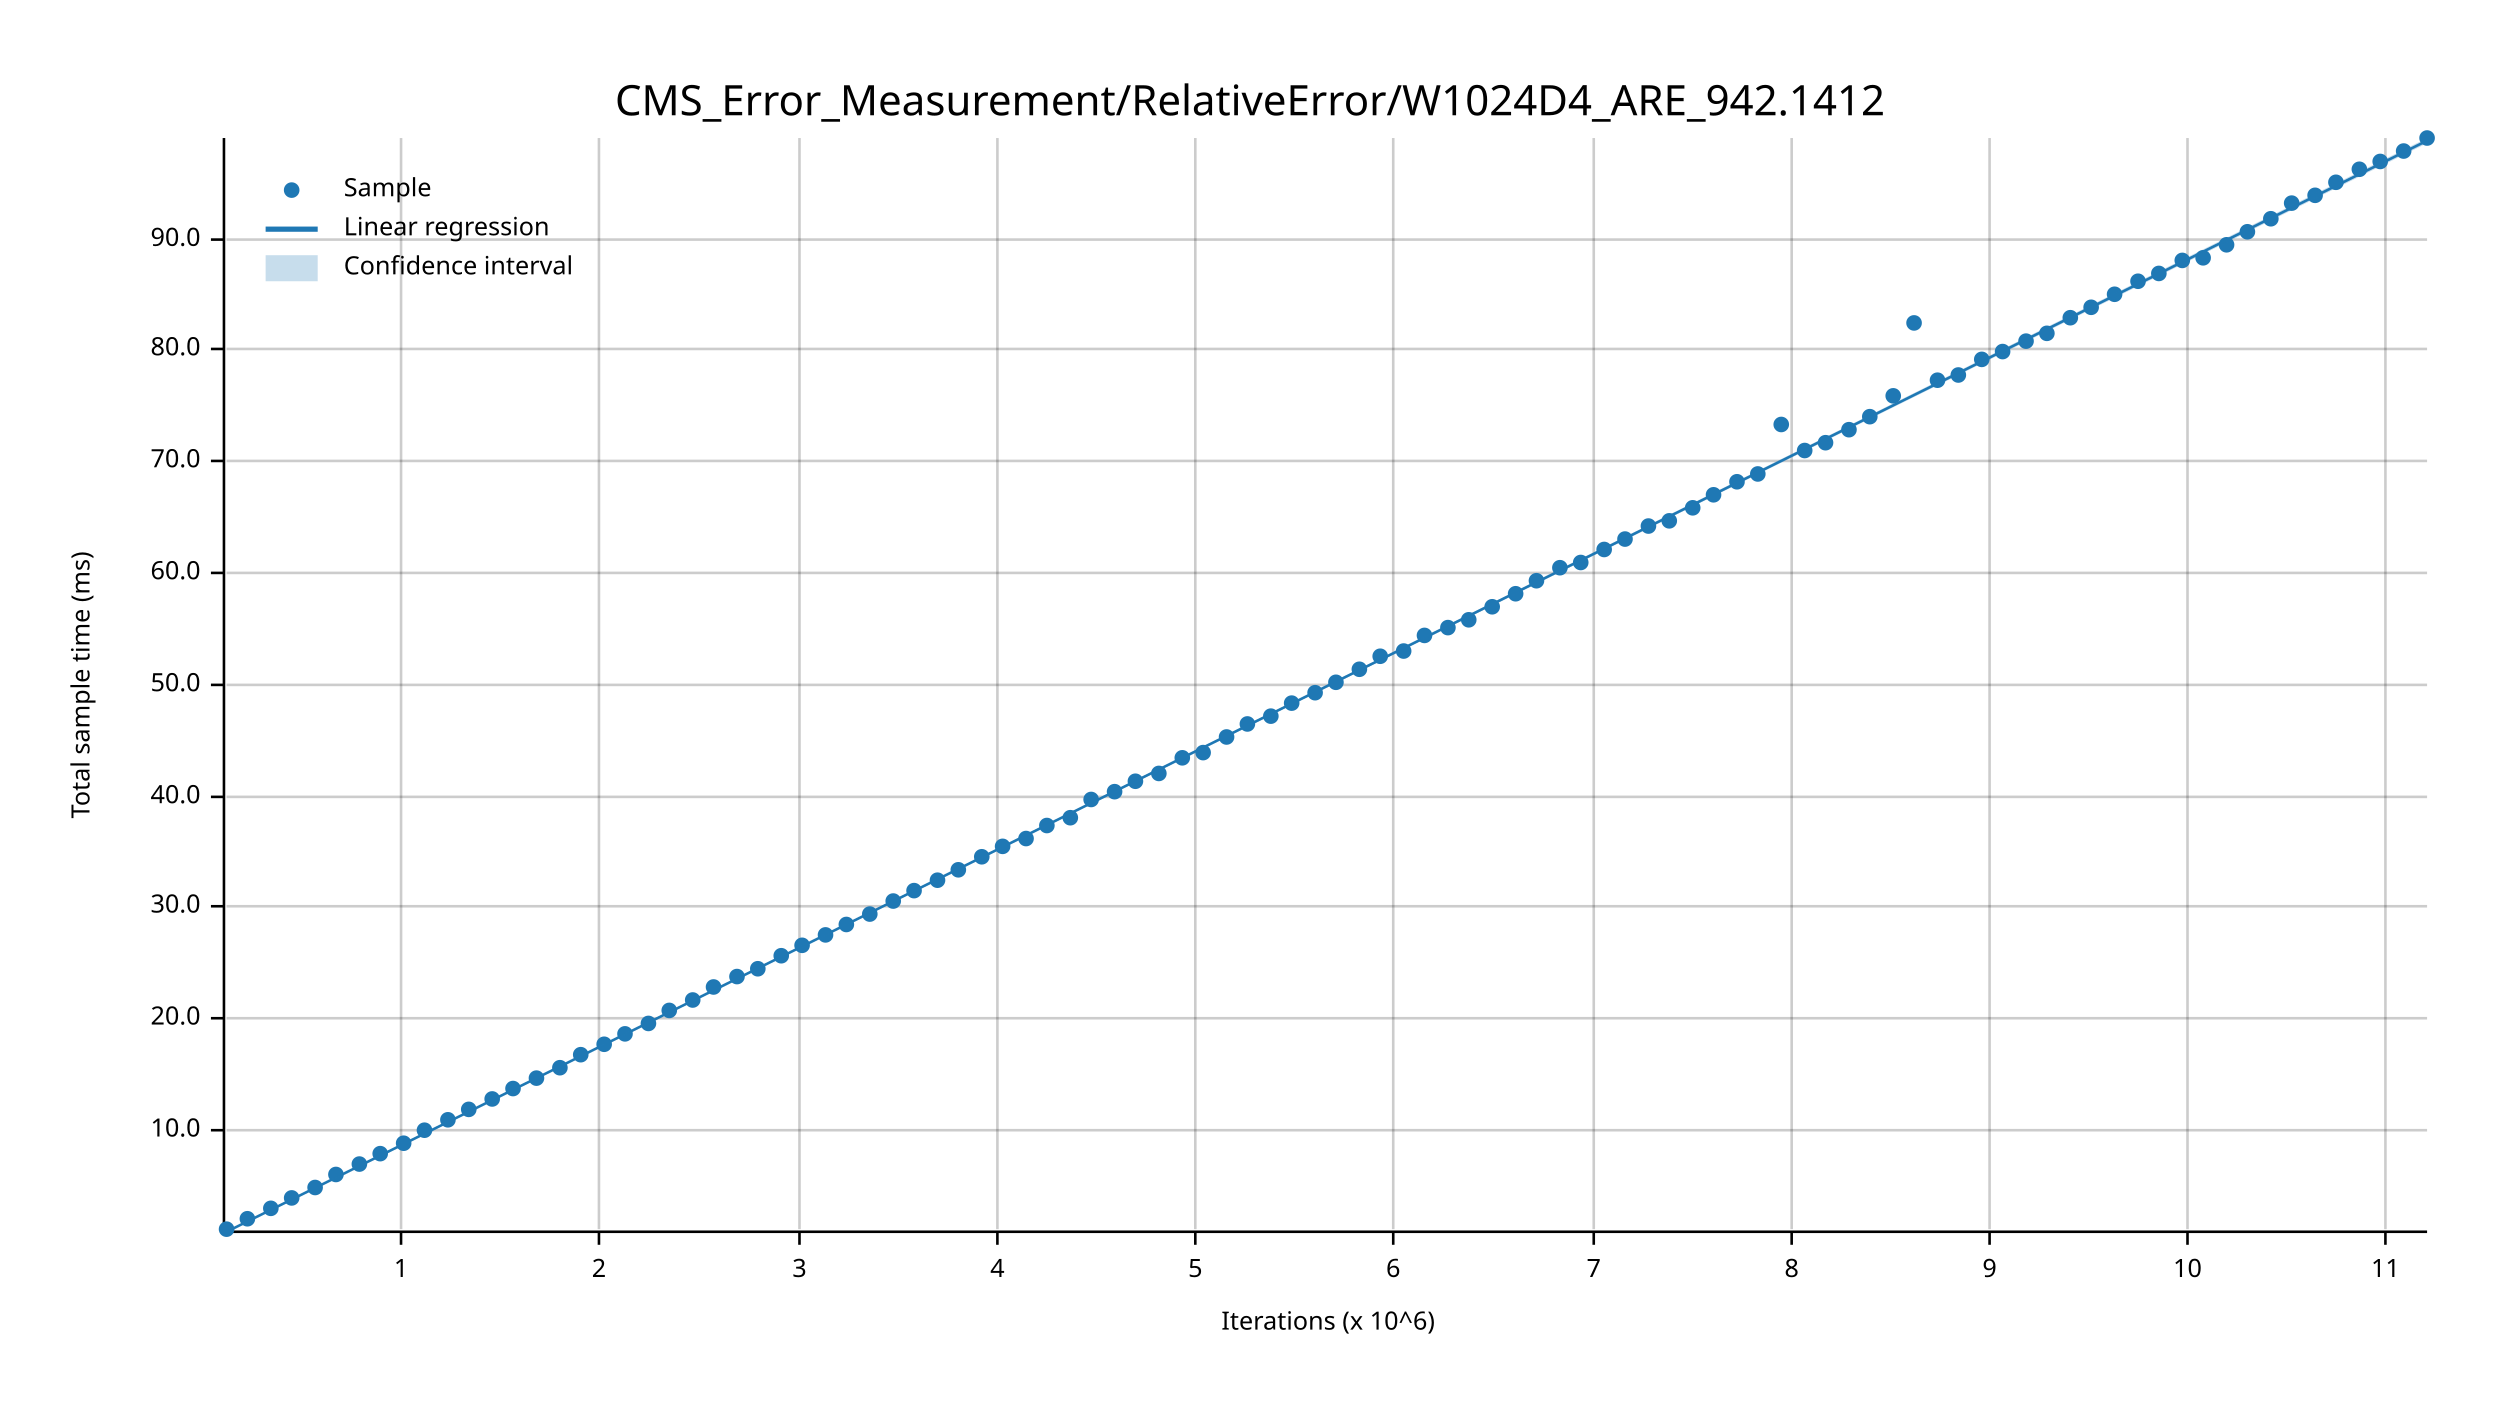
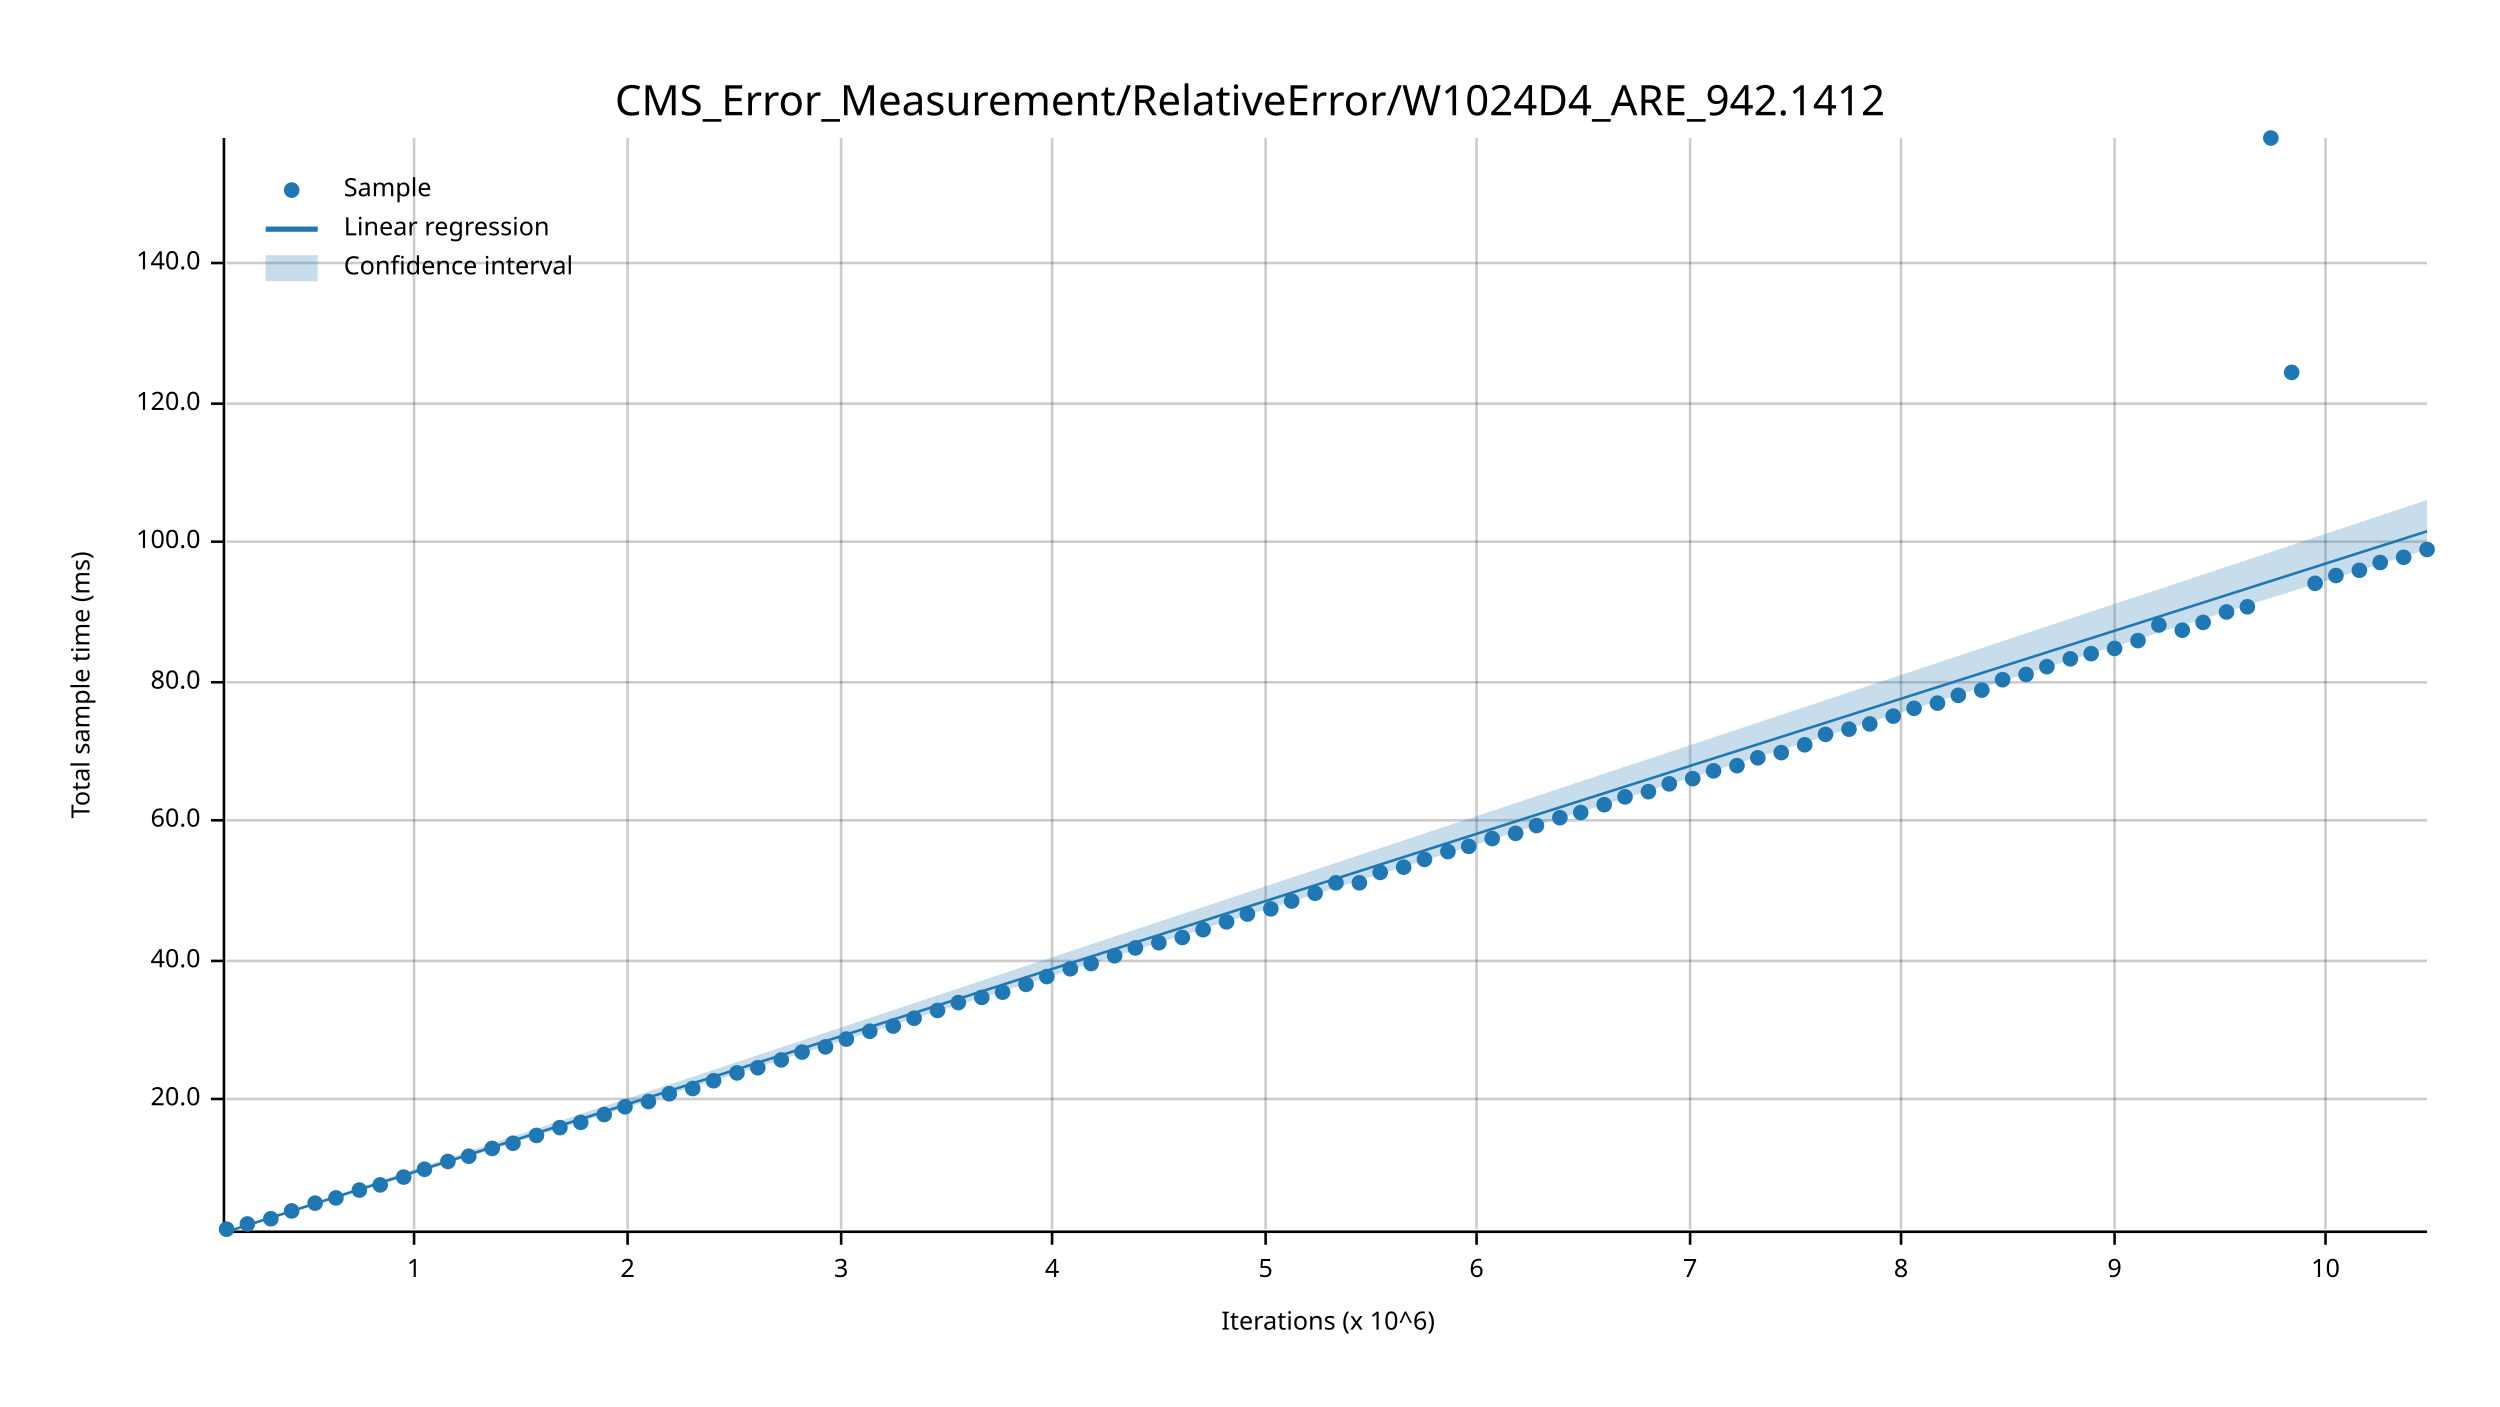
<svg xmlns="http://www.w3.org/2000/svg" width="960" height="540" viewBox="0 0 960 540">
  <text x="480" y="32" dy="0.76em" text-anchor="middle" font-family="sans-serif" font-size="16.129" opacity="1" fill="#000000">
CMS_Error_Measurement/RelativeError/W1024D4_ARE_942.1412
</text>
  <text x="27" y="263" dy="0.76em" text-anchor="middle" font-family="sans-serif" font-size="9.677" opacity="1" fill="#000000" transform="rotate(270, 27, 263)">
Total sample time (ms)
</text>
  <text x="510" y="513" dy="-0.5ex" text-anchor="middle" font-family="sans-serif" font-size="9.677" opacity="1" fill="#000000">
Iterations (x 10^6)
</text>
-   <line opacity="0.2" stroke="#000000" stroke-width="1" x1="154" y1="472" x2="154" y2="53" />
-   <line opacity="0.2" stroke="#000000" stroke-width="1" x1="230" y1="472" x2="230" y2="53" />
-   <line opacity="0.2" stroke="#000000" stroke-width="1" x1="307" y1="472" x2="307" y2="53" />
-   <line opacity="0.2" stroke="#000000" stroke-width="1" x1="383" y1="472" x2="383" y2="53" />
-   <line opacity="0.2" stroke="#000000" stroke-width="1" x1="459" y1="472" x2="459" y2="53" />
-   <line opacity="0.2" stroke="#000000" stroke-width="1" x1="535" y1="472" x2="535" y2="53" />
-   <line opacity="0.2" stroke="#000000" stroke-width="1" x1="612" y1="472" x2="612" y2="53" />
-   <line opacity="0.2" stroke="#000000" stroke-width="1" x1="688" y1="472" x2="688" y2="53" />
-   <line opacity="0.2" stroke="#000000" stroke-width="1" x1="764" y1="472" x2="764" y2="53" />
-   <line opacity="0.2" stroke="#000000" stroke-width="1" x1="840" y1="472" x2="840" y2="53" />
-   <line opacity="0.2" stroke="#000000" stroke-width="1" x1="916" y1="472" x2="916" y2="53" />
-   <line opacity="0.2" stroke="#000000" stroke-width="1" x1="87" y1="434" x2="932" y2="434" />
-   <line opacity="0.2" stroke="#000000" stroke-width="1" x1="87" y1="391" x2="932" y2="391" />
-   <line opacity="0.2" stroke="#000000" stroke-width="1" x1="87" y1="348" x2="932" y2="348" />
-   <line opacity="0.2" stroke="#000000" stroke-width="1" x1="87" y1="306" x2="932" y2="306" />
-   <line opacity="0.2" stroke="#000000" stroke-width="1" x1="87" y1="263" x2="932" y2="263" />
-   <line opacity="0.2" stroke="#000000" stroke-width="1" x1="87" y1="220" x2="932" y2="220" />
-   <line opacity="0.2" stroke="#000000" stroke-width="1" x1="87" y1="177" x2="932" y2="177" />
-   <line opacity="0.2" stroke="#000000" stroke-width="1" x1="87" y1="134" x2="932" y2="134" />
-   <line opacity="0.2" stroke="#000000" stroke-width="1" x1="87" y1="92" x2="932" y2="92" />
+   <line opacity="0.2" stroke="#000000" stroke-width="1" x1="159" y1="472" x2="159" y2="53" />
+   <line opacity="0.2" stroke="#000000" stroke-width="1" x1="241" y1="472" x2="241" y2="53" />
+   <line opacity="0.2" stroke="#000000" stroke-width="1" x1="323" y1="472" x2="323" y2="53" />
+   <line opacity="0.2" stroke="#000000" stroke-width="1" x1="404" y1="472" x2="404" y2="53" />
+   <line opacity="0.2" stroke="#000000" stroke-width="1" x1="486" y1="472" x2="486" y2="53" />
+   <line opacity="0.2" stroke="#000000" stroke-width="1" x1="567" y1="472" x2="567" y2="53" />
+   <line opacity="0.2" stroke="#000000" stroke-width="1" x1="649" y1="472" x2="649" y2="53" />
+   <line opacity="0.2" stroke="#000000" stroke-width="1" x1="730" y1="472" x2="730" y2="53" />
+   <line opacity="0.2" stroke="#000000" stroke-width="1" x1="812" y1="472" x2="812" y2="53" />
+   <line opacity="0.2" stroke="#000000" stroke-width="1" x1="893" y1="472" x2="893" y2="53" />
+   <line opacity="0.2" stroke="#000000" stroke-width="1" x1="87" y1="422" x2="932" y2="422" />
+   <line opacity="0.2" stroke="#000000" stroke-width="1" x1="87" y1="369" x2="932" y2="369" />
+   <line opacity="0.2" stroke="#000000" stroke-width="1" x1="87" y1="315" x2="932" y2="315" />
+   <line opacity="0.2" stroke="#000000" stroke-width="1" x1="87" y1="262" x2="932" y2="262" />
+   <line opacity="0.2" stroke="#000000" stroke-width="1" x1="87" y1="208" x2="932" y2="208" />
+   <line opacity="0.2" stroke="#000000" stroke-width="1" x1="87" y1="155" x2="932" y2="155" />
+   <line opacity="0.2" stroke="#000000" stroke-width="1" x1="87" y1="101" x2="932" y2="101" />
  <polyline fill="none" opacity="1" stroke="#000000" stroke-width="1" points="86,53 86,472 " />
-   <text x="77" y="434" dy="0.5ex" text-anchor="end" font-family="sans-serif" font-size="9.677" opacity="1" fill="#000000">
- 10.0
- </text>
-   <polyline fill="none" opacity="1" stroke="#000000" stroke-width="1" points="81,434 86,434 " />
-   <text x="77" y="391" dy="0.5ex" text-anchor="end" font-family="sans-serif" font-size="9.677" opacity="1" fill="#000000">
+   <text x="77" y="422" dy="0.5ex" text-anchor="end" font-family="sans-serif" font-size="9.677" opacity="1" fill="#000000">
20.0
</text>
-   <polyline fill="none" opacity="1" stroke="#000000" stroke-width="1" points="81,391 86,391 " />
-   <text x="77" y="348" dy="0.5ex" text-anchor="end" font-family="sans-serif" font-size="9.677" opacity="1" fill="#000000">
- 30.0
- </text>
-   <polyline fill="none" opacity="1" stroke="#000000" stroke-width="1" points="81,348 86,348 " />
-   <text x="77" y="306" dy="0.5ex" text-anchor="end" font-family="sans-serif" font-size="9.677" opacity="1" fill="#000000">
+   <polyline fill="none" opacity="1" stroke="#000000" stroke-width="1" points="81,422 86,422 " />
+   <text x="77" y="369" dy="0.5ex" text-anchor="end" font-family="sans-serif" font-size="9.677" opacity="1" fill="#000000">
40.0
</text>
-   <polyline fill="none" opacity="1" stroke="#000000" stroke-width="1" points="81,306 86,306 " />
-   <text x="77" y="263" dy="0.5ex" text-anchor="end" font-family="sans-serif" font-size="9.677" opacity="1" fill="#000000">
- 50.0
- </text>
-   <polyline fill="none" opacity="1" stroke="#000000" stroke-width="1" points="81,263 86,263 " />
-   <text x="77" y="220" dy="0.5ex" text-anchor="end" font-family="sans-serif" font-size="9.677" opacity="1" fill="#000000">
+   <polyline fill="none" opacity="1" stroke="#000000" stroke-width="1" points="81,369 86,369 " />
+   <text x="77" y="315" dy="0.5ex" text-anchor="end" font-family="sans-serif" font-size="9.677" opacity="1" fill="#000000">
60.0
</text>
-   <polyline fill="none" opacity="1" stroke="#000000" stroke-width="1" points="81,220 86,220 " />
-   <text x="77" y="177" dy="0.5ex" text-anchor="end" font-family="sans-serif" font-size="9.677" opacity="1" fill="#000000">
- 70.0
- </text>
-   <polyline fill="none" opacity="1" stroke="#000000" stroke-width="1" points="81,177 86,177 " />
-   <text x="77" y="134" dy="0.5ex" text-anchor="end" font-family="sans-serif" font-size="9.677" opacity="1" fill="#000000">
+   <polyline fill="none" opacity="1" stroke="#000000" stroke-width="1" points="81,315 86,315 " />
+   <text x="77" y="262" dy="0.5ex" text-anchor="end" font-family="sans-serif" font-size="9.677" opacity="1" fill="#000000">
80.0
</text>
-   <polyline fill="none" opacity="1" stroke="#000000" stroke-width="1" points="81,134 86,134 " />
-   <text x="77" y="92" dy="0.5ex" text-anchor="end" font-family="sans-serif" font-size="9.677" opacity="1" fill="#000000">
- 90.0
- </text>
-   <polyline fill="none" opacity="1" stroke="#000000" stroke-width="1" points="81,92 86,92 " />
+   <polyline fill="none" opacity="1" stroke="#000000" stroke-width="1" points="81,262 86,262 " />
+   <text x="77" y="208" dy="0.5ex" text-anchor="end" font-family="sans-serif" font-size="9.677" opacity="1" fill="#000000">
+ 100.0
+ </text>
+   <polyline fill="none" opacity="1" stroke="#000000" stroke-width="1" points="81,208 86,208 " />
+   <text x="77" y="155" dy="0.5ex" text-anchor="end" font-family="sans-serif" font-size="9.677" opacity="1" fill="#000000">
+ 120.0
+ </text>
+   <polyline fill="none" opacity="1" stroke="#000000" stroke-width="1" points="81,155 86,155 " />
+   <text x="77" y="101" dy="0.5ex" text-anchor="end" font-family="sans-serif" font-size="9.677" opacity="1" fill="#000000">
+ 140.0
+ </text>
+   <polyline fill="none" opacity="1" stroke="#000000" stroke-width="1" points="81,101 86,101 " />
  <polyline fill="none" opacity="1" stroke="#000000" stroke-width="1" points="87,473 932,473 " />
-   <text x="154" y="483" dy="0.76em" text-anchor="middle" font-family="sans-serif" font-size="9.677" opacity="1" fill="#000000">
+   <text x="159" y="483" dy="0.76em" text-anchor="middle" font-family="sans-serif" font-size="9.677" opacity="1" fill="#000000">
1
</text>
-   <polyline fill="none" opacity="1" stroke="#000000" stroke-width="1" points="154,473 154,478 " />
-   <text x="230" y="483" dy="0.76em" text-anchor="middle" font-family="sans-serif" font-size="9.677" opacity="1" fill="#000000">
+   <polyline fill="none" opacity="1" stroke="#000000" stroke-width="1" points="159,473 159,478 " />
+   <text x="241" y="483" dy="0.76em" text-anchor="middle" font-family="sans-serif" font-size="9.677" opacity="1" fill="#000000">
2
</text>
-   <polyline fill="none" opacity="1" stroke="#000000" stroke-width="1" points="230,473 230,478 " />
-   <text x="307" y="483" dy="0.76em" text-anchor="middle" font-family="sans-serif" font-size="9.677" opacity="1" fill="#000000">
+   <polyline fill="none" opacity="1" stroke="#000000" stroke-width="1" points="241,473 241,478 " />
+   <text x="323" y="483" dy="0.76em" text-anchor="middle" font-family="sans-serif" font-size="9.677" opacity="1" fill="#000000">
3
</text>
-   <polyline fill="none" opacity="1" stroke="#000000" stroke-width="1" points="307,473 307,478 " />
-   <text x="383" y="483" dy="0.76em" text-anchor="middle" font-family="sans-serif" font-size="9.677" opacity="1" fill="#000000">
+   <polyline fill="none" opacity="1" stroke="#000000" stroke-width="1" points="323,473 323,478 " />
+   <text x="404" y="483" dy="0.76em" text-anchor="middle" font-family="sans-serif" font-size="9.677" opacity="1" fill="#000000">
4
</text>
-   <polyline fill="none" opacity="1" stroke="#000000" stroke-width="1" points="383,473 383,478 " />
-   <text x="459" y="483" dy="0.76em" text-anchor="middle" font-family="sans-serif" font-size="9.677" opacity="1" fill="#000000">
+   <polyline fill="none" opacity="1" stroke="#000000" stroke-width="1" points="404,473 404,478 " />
+   <text x="486" y="483" dy="0.76em" text-anchor="middle" font-family="sans-serif" font-size="9.677" opacity="1" fill="#000000">
5
</text>
-   <polyline fill="none" opacity="1" stroke="#000000" stroke-width="1" points="459,473 459,478 " />
-   <text x="535" y="483" dy="0.76em" text-anchor="middle" font-family="sans-serif" font-size="9.677" opacity="1" fill="#000000">
+   <polyline fill="none" opacity="1" stroke="#000000" stroke-width="1" points="486,473 486,478 " />
+   <text x="567" y="483" dy="0.76em" text-anchor="middle" font-family="sans-serif" font-size="9.677" opacity="1" fill="#000000">
6
</text>
-   <polyline fill="none" opacity="1" stroke="#000000" stroke-width="1" points="535,473 535,478 " />
-   <text x="612" y="483" dy="0.76em" text-anchor="middle" font-family="sans-serif" font-size="9.677" opacity="1" fill="#000000">
+   <polyline fill="none" opacity="1" stroke="#000000" stroke-width="1" points="567,473 567,478 " />
+   <text x="649" y="483" dy="0.76em" text-anchor="middle" font-family="sans-serif" font-size="9.677" opacity="1" fill="#000000">
7
</text>
-   <polyline fill="none" opacity="1" stroke="#000000" stroke-width="1" points="612,473 612,478 " />
-   <text x="688" y="483" dy="0.76em" text-anchor="middle" font-family="sans-serif" font-size="9.677" opacity="1" fill="#000000">
+   <polyline fill="none" opacity="1" stroke="#000000" stroke-width="1" points="649,473 649,478 " />
+   <text x="730" y="483" dy="0.76em" text-anchor="middle" font-family="sans-serif" font-size="9.677" opacity="1" fill="#000000">
8
</text>
-   <polyline fill="none" opacity="1" stroke="#000000" stroke-width="1" points="688,473 688,478 " />
-   <text x="764" y="483" dy="0.76em" text-anchor="middle" font-family="sans-serif" font-size="9.677" opacity="1" fill="#000000">
+   <polyline fill="none" opacity="1" stroke="#000000" stroke-width="1" points="730,473 730,478 " />
+   <text x="812" y="483" dy="0.76em" text-anchor="middle" font-family="sans-serif" font-size="9.677" opacity="1" fill="#000000">
9
</text>
-   <polyline fill="none" opacity="1" stroke="#000000" stroke-width="1" points="764,473 764,478 " />
-   <text x="840" y="483" dy="0.76em" text-anchor="middle" font-family="sans-serif" font-size="9.677" opacity="1" fill="#000000">
+   <polyline fill="none" opacity="1" stroke="#000000" stroke-width="1" points="812,473 812,478 " />
+   <text x="893" y="483" dy="0.76em" text-anchor="middle" font-family="sans-serif" font-size="9.677" opacity="1" fill="#000000">
10
</text>
-   <polyline fill="none" opacity="1" stroke="#000000" stroke-width="1" points="840,473 840,478 " />
-   <text x="916" y="483" dy="0.76em" text-anchor="middle" font-family="sans-serif" font-size="9.677" opacity="1" fill="#000000">
- 11
- </text>
-   <polyline fill="none" opacity="1" stroke="#000000" stroke-width="1" points="916,473 916,478 " />
+   <polyline fill="none" opacity="1" stroke="#000000" stroke-width="1" points="893,473 893,478 " />
  <circle cx="87" cy="472" r="3" opacity="1" fill="#1F78B4" stroke="none" stroke-width="1" />
-   <circle cx="95" cy="468" r="3" opacity="1" fill="#1F78B4" stroke="none" stroke-width="1" />
-   <circle cx="104" cy="464" r="3" opacity="1" fill="#1F78B4" stroke="none" stroke-width="1" />
-   <circle cx="112" cy="460" r="3" opacity="1" fill="#1F78B4" stroke="none" stroke-width="1" />
-   <circle cx="121" cy="456" r="3" opacity="1" fill="#1F78B4" stroke="none" stroke-width="1" />
-   <circle cx="129" cy="451" r="3" opacity="1" fill="#1F78B4" stroke="none" stroke-width="1" />
-   <circle cx="138" cy="447" r="3" opacity="1" fill="#1F78B4" stroke="none" stroke-width="1" />
-   <circle cx="146" cy="443" r="3" opacity="1" fill="#1F78B4" stroke="none" stroke-width="1" />
-   <circle cx="155" cy="439" r="3" opacity="1" fill="#1F78B4" stroke="none" stroke-width="1" />
-   <circle cx="163" cy="434" r="3" opacity="1" fill="#1F78B4" stroke="none" stroke-width="1" />
-   <circle cx="172" cy="430" r="3" opacity="1" fill="#1F78B4" stroke="none" stroke-width="1" />
-   <circle cx="180" cy="426" r="3" opacity="1" fill="#1F78B4" stroke="none" stroke-width="1" />
-   <circle cx="189" cy="422" r="3" opacity="1" fill="#1F78B4" stroke="none" stroke-width="1" />
-   <circle cx="197" cy="418" r="3" opacity="1" fill="#1F78B4" stroke="none" stroke-width="1" />
-   <circle cx="206" cy="414" r="3" opacity="1" fill="#1F78B4" stroke="none" stroke-width="1" />
-   <circle cx="215" cy="410" r="3" opacity="1" fill="#1F78B4" stroke="none" stroke-width="1" />
-   <circle cx="223" cy="405" r="3" opacity="1" fill="#1F78B4" stroke="none" stroke-width="1" />
-   <circle cx="232" cy="401" r="3" opacity="1" fill="#1F78B4" stroke="none" stroke-width="1" />
-   <circle cx="240" cy="397" r="3" opacity="1" fill="#1F78B4" stroke="none" stroke-width="1" />
-   <circle cx="249" cy="393" r="3" opacity="1" fill="#1F78B4" stroke="none" stroke-width="1" />
-   <circle cx="257" cy="388" r="3" opacity="1" fill="#1F78B4" stroke="none" stroke-width="1" />
-   <circle cx="266" cy="384" r="3" opacity="1" fill="#1F78B4" stroke="none" stroke-width="1" />
-   <circle cx="274" cy="379" r="3" opacity="1" fill="#1F78B4" stroke="none" stroke-width="1" />
-   <circle cx="283" cy="375" r="3" opacity="1" fill="#1F78B4" stroke="none" stroke-width="1" />
-   <circle cx="291" cy="372" r="3" opacity="1" fill="#1F78B4" stroke="none" stroke-width="1" />
-   <circle cx="300" cy="367" r="3" opacity="1" fill="#1F78B4" stroke="none" stroke-width="1" />
-   <circle cx="308" cy="363" r="3" opacity="1" fill="#1F78B4" stroke="none" stroke-width="1" />
-   <circle cx="317" cy="359" r="3" opacity="1" fill="#1F78B4" stroke="none" stroke-width="1" />
-   <circle cx="325" cy="355" r="3" opacity="1" fill="#1F78B4" stroke="none" stroke-width="1" />
-   <circle cx="334" cy="351" r="3" opacity="1" fill="#1F78B4" stroke="none" stroke-width="1" />
-   <circle cx="343" cy="346" r="3" opacity="1" fill="#1F78B4" stroke="none" stroke-width="1" />
-   <circle cx="351" cy="342" r="3" opacity="1" fill="#1F78B4" stroke="none" stroke-width="1" />
-   <circle cx="360" cy="338" r="3" opacity="1" fill="#1F78B4" stroke="none" stroke-width="1" />
-   <circle cx="368" cy="334" r="3" opacity="1" fill="#1F78B4" stroke="none" stroke-width="1" />
-   <circle cx="377" cy="329" r="3" opacity="1" fill="#1F78B4" stroke="none" stroke-width="1" />
-   <circle cx="385" cy="325" r="3" opacity="1" fill="#1F78B4" stroke="none" stroke-width="1" />
-   <circle cx="394" cy="322" r="3" opacity="1" fill="#1F78B4" stroke="none" stroke-width="1" />
-   <circle cx="402" cy="317" r="3" opacity="1" fill="#1F78B4" stroke="none" stroke-width="1" />
-   <circle cx="411" cy="314" r="3" opacity="1" fill="#1F78B4" stroke="none" stroke-width="1" />
-   <circle cx="419" cy="307" r="3" opacity="1" fill="#1F78B4" stroke="none" stroke-width="1" />
-   <circle cx="428" cy="304" r="3" opacity="1" fill="#1F78B4" stroke="none" stroke-width="1" />
-   <circle cx="436" cy="300" r="3" opacity="1" fill="#1F78B4" stroke="none" stroke-width="1" />
-   <circle cx="445" cy="297" r="3" opacity="1" fill="#1F78B4" stroke="none" stroke-width="1" />
-   <circle cx="454" cy="291" r="3" opacity="1" fill="#1F78B4" stroke="none" stroke-width="1" />
-   <circle cx="462" cy="289" r="3" opacity="1" fill="#1F78B4" stroke="none" stroke-width="1" />
-   <circle cx="471" cy="283" r="3" opacity="1" fill="#1F78B4" stroke="none" stroke-width="1" />
-   <circle cx="479" cy="278" r="3" opacity="1" fill="#1F78B4" stroke="none" stroke-width="1" />
-   <circle cx="488" cy="275" r="3" opacity="1" fill="#1F78B4" stroke="none" stroke-width="1" />
-   <circle cx="496" cy="270" r="3" opacity="1" fill="#1F78B4" stroke="none" stroke-width="1" />
-   <circle cx="505" cy="266" r="3" opacity="1" fill="#1F78B4" stroke="none" stroke-width="1" />
-   <circle cx="513" cy="262" r="3" opacity="1" fill="#1F78B4" stroke="none" stroke-width="1" />
-   <circle cx="522" cy="257" r="3" opacity="1" fill="#1F78B4" stroke="none" stroke-width="1" />
-   <circle cx="530" cy="252" r="3" opacity="1" fill="#1F78B4" stroke="none" stroke-width="1" />
-   <circle cx="539" cy="250" r="3" opacity="1" fill="#1F78B4" stroke="none" stroke-width="1" />
-   <circle cx="547" cy="244" r="3" opacity="1" fill="#1F78B4" stroke="none" stroke-width="1" />
-   <circle cx="556" cy="241" r="3" opacity="1" fill="#1F78B4" stroke="none" stroke-width="1" />
-   <circle cx="564" cy="238" r="3" opacity="1" fill="#1F78B4" stroke="none" stroke-width="1" />
-   <circle cx="573" cy="233" r="3" opacity="1" fill="#1F78B4" stroke="none" stroke-width="1" />
-   <circle cx="582" cy="228" r="3" opacity="1" fill="#1F78B4" stroke="none" stroke-width="1" />
-   <circle cx="590" cy="223" r="3" opacity="1" fill="#1F78B4" stroke="none" stroke-width="1" />
-   <circle cx="599" cy="218" r="3" opacity="1" fill="#1F78B4" stroke="none" stroke-width="1" />
-   <circle cx="607" cy="216" r="3" opacity="1" fill="#1F78B4" stroke="none" stroke-width="1" />
-   <circle cx="616" cy="211" r="3" opacity="1" fill="#1F78B4" stroke="none" stroke-width="1" />
-   <circle cx="624" cy="207" r="3" opacity="1" fill="#1F78B4" stroke="none" stroke-width="1" />
-   <circle cx="633" cy="202" r="3" opacity="1" fill="#1F78B4" stroke="none" stroke-width="1" />
-   <circle cx="641" cy="200" r="3" opacity="1" fill="#1F78B4" stroke="none" stroke-width="1" />
-   <circle cx="650" cy="195" r="3" opacity="1" fill="#1F78B4" stroke="none" stroke-width="1" />
-   <circle cx="658" cy="190" r="3" opacity="1" fill="#1F78B4" stroke="none" stroke-width="1" />
-   <circle cx="667" cy="185" r="3" opacity="1" fill="#1F78B4" stroke="none" stroke-width="1" />
-   <circle cx="675" cy="182" r="3" opacity="1" fill="#1F78B4" stroke="none" stroke-width="1" />
-   <circle cx="684" cy="163" r="3" opacity="1" fill="#1F78B4" stroke="none" stroke-width="1" />
-   <circle cx="693" cy="173" r="3" opacity="1" fill="#1F78B4" stroke="none" stroke-width="1" />
-   <circle cx="701" cy="170" r="3" opacity="1" fill="#1F78B4" stroke="none" stroke-width="1" />
-   <circle cx="710" cy="165" r="3" opacity="1" fill="#1F78B4" stroke="none" stroke-width="1" />
-   <circle cx="718" cy="160" r="3" opacity="1" fill="#1F78B4" stroke="none" stroke-width="1" />
-   <circle cx="727" cy="152" r="3" opacity="1" fill="#1F78B4" stroke="none" stroke-width="1" />
-   <circle cx="735" cy="124" r="3" opacity="1" fill="#1F78B4" stroke="none" stroke-width="1" />
-   <circle cx="744" cy="146" r="3" opacity="1" fill="#1F78B4" stroke="none" stroke-width="1" />
-   <circle cx="752" cy="144" r="3" opacity="1" fill="#1F78B4" stroke="none" stroke-width="1" />
-   <circle cx="761" cy="138" r="3" opacity="1" fill="#1F78B4" stroke="none" stroke-width="1" />
-   <circle cx="769" cy="135" r="3" opacity="1" fill="#1F78B4" stroke="none" stroke-width="1" />
-   <circle cx="778" cy="131" r="3" opacity="1" fill="#1F78B4" stroke="none" stroke-width="1" />
-   <circle cx="786" cy="128" r="3" opacity="1" fill="#1F78B4" stroke="none" stroke-width="1" />
-   <circle cx="795" cy="122" r="3" opacity="1" fill="#1F78B4" stroke="none" stroke-width="1" />
-   <circle cx="803" cy="118" r="3" opacity="1" fill="#1F78B4" stroke="none" stroke-width="1" />
-   <circle cx="812" cy="113" r="3" opacity="1" fill="#1F78B4" stroke="none" stroke-width="1" />
-   <circle cx="821" cy="108" r="3" opacity="1" fill="#1F78B4" stroke="none" stroke-width="1" />
-   <circle cx="829" cy="105" r="3" opacity="1" fill="#1F78B4" stroke="none" stroke-width="1" />
-   <circle cx="838" cy="100" r="3" opacity="1" fill="#1F78B4" stroke="none" stroke-width="1" />
-   <circle cx="846" cy="99" r="3" opacity="1" fill="#1F78B4" stroke="none" stroke-width="1" />
-   <circle cx="855" cy="94" r="3" opacity="1" fill="#1F78B4" stroke="none" stroke-width="1" />
-   <circle cx="863" cy="89" r="3" opacity="1" fill="#1F78B4" stroke="none" stroke-width="1" />
-   <circle cx="872" cy="84" r="3" opacity="1" fill="#1F78B4" stroke="none" stroke-width="1" />
-   <circle cx="880" cy="78" r="3" opacity="1" fill="#1F78B4" stroke="none" stroke-width="1" />
-   <circle cx="889" cy="75" r="3" opacity="1" fill="#1F78B4" stroke="none" stroke-width="1" />
-   <circle cx="897" cy="70" r="3" opacity="1" fill="#1F78B4" stroke="none" stroke-width="1" />
-   <circle cx="906" cy="65" r="3" opacity="1" fill="#1F78B4" stroke="none" stroke-width="1" />
-   <circle cx="914" cy="62" r="3" opacity="1" fill="#1F78B4" stroke="none" stroke-width="1" />
-   <circle cx="923" cy="58" r="3" opacity="1" fill="#1F78B4" stroke="none" stroke-width="1" />
-   <circle cx="932" cy="53" r="3" opacity="1" fill="#1F78B4" stroke="none" stroke-width="1" />
-   <polyline fill="none" opacity="1" stroke="#1F78B4" stroke-width="1" points="87,473 932,54 " />
-   <polygon opacity="0.25" fill="#1F78B4" points="87,473 932,55 932,53 " />
+   <circle cx="95" cy="470" r="3" opacity="1" fill="#1F78B4" stroke="none" stroke-width="1" />
+   <circle cx="104" cy="468" r="3" opacity="1" fill="#1F78B4" stroke="none" stroke-width="1" />
+   <circle cx="112" cy="465" r="3" opacity="1" fill="#1F78B4" stroke="none" stroke-width="1" />
+   <circle cx="121" cy="462" r="3" opacity="1" fill="#1F78B4" stroke="none" stroke-width="1" />
+   <circle cx="129" cy="460" r="3" opacity="1" fill="#1F78B4" stroke="none" stroke-width="1" />
+   <circle cx="138" cy="457" r="3" opacity="1" fill="#1F78B4" stroke="none" stroke-width="1" />
+   <circle cx="146" cy="455" r="3" opacity="1" fill="#1F78B4" stroke="none" stroke-width="1" />
+   <circle cx="155" cy="452" r="3" opacity="1" fill="#1F78B4" stroke="none" stroke-width="1" />
+   <circle cx="163" cy="449" r="3" opacity="1" fill="#1F78B4" stroke="none" stroke-width="1" />
+   <circle cx="172" cy="446" r="3" opacity="1" fill="#1F78B4" stroke="none" stroke-width="1" />
+   <circle cx="180" cy="444" r="3" opacity="1" fill="#1F78B4" stroke="none" stroke-width="1" />
+   <circle cx="189" cy="441" r="3" opacity="1" fill="#1F78B4" stroke="none" stroke-width="1" />
+   <circle cx="197" cy="439" r="3" opacity="1" fill="#1F78B4" stroke="none" stroke-width="1" />
+   <circle cx="206" cy="436" r="3" opacity="1" fill="#1F78B4" stroke="none" stroke-width="1" />
+   <circle cx="215" cy="433" r="3" opacity="1" fill="#1F78B4" stroke="none" stroke-width="1" />
+   <circle cx="223" cy="431" r="3" opacity="1" fill="#1F78B4" stroke="none" stroke-width="1" />
+   <circle cx="232" cy="428" r="3" opacity="1" fill="#1F78B4" stroke="none" stroke-width="1" />
+   <circle cx="240" cy="425" r="3" opacity="1" fill="#1F78B4" stroke="none" stroke-width="1" />
+   <circle cx="249" cy="423" r="3" opacity="1" fill="#1F78B4" stroke="none" stroke-width="1" />
+   <circle cx="257" cy="420" r="3" opacity="1" fill="#1F78B4" stroke="none" stroke-width="1" />
+   <circle cx="266" cy="418" r="3" opacity="1" fill="#1F78B4" stroke="none" stroke-width="1" />
+   <circle cx="274" cy="415" r="3" opacity="1" fill="#1F78B4" stroke="none" stroke-width="1" />
+   <circle cx="283" cy="412" r="3" opacity="1" fill="#1F78B4" stroke="none" stroke-width="1" />
+   <circle cx="291" cy="410" r="3" opacity="1" fill="#1F78B4" stroke="none" stroke-width="1" />
+   <circle cx="300" cy="407" r="3" opacity="1" fill="#1F78B4" stroke="none" stroke-width="1" />
+   <circle cx="308" cy="404" r="3" opacity="1" fill="#1F78B4" stroke="none" stroke-width="1" />
+   <circle cx="317" cy="402" r="3" opacity="1" fill="#1F78B4" stroke="none" stroke-width="1" />
+   <circle cx="325" cy="399" r="3" opacity="1" fill="#1F78B4" stroke="none" stroke-width="1" />
+   <circle cx="334" cy="396" r="3" opacity="1" fill="#1F78B4" stroke="none" stroke-width="1" />
+   <circle cx="343" cy="394" r="3" opacity="1" fill="#1F78B4" stroke="none" stroke-width="1" />
+   <circle cx="351" cy="391" r="3" opacity="1" fill="#1F78B4" stroke="none" stroke-width="1" />
+   <circle cx="360" cy="388" r="3" opacity="1" fill="#1F78B4" stroke="none" stroke-width="1" />
+   <circle cx="368" cy="385" r="3" opacity="1" fill="#1F78B4" stroke="none" stroke-width="1" />
+   <circle cx="377" cy="383" r="3" opacity="1" fill="#1F78B4" stroke="none" stroke-width="1" />
+   <circle cx="385" cy="381" r="3" opacity="1" fill="#1F78B4" stroke="none" stroke-width="1" />
+   <circle cx="394" cy="378" r="3" opacity="1" fill="#1F78B4" stroke="none" stroke-width="1" />
+   <circle cx="402" cy="375" r="3" opacity="1" fill="#1F78B4" stroke="none" stroke-width="1" />
+   <circle cx="411" cy="372" r="3" opacity="1" fill="#1F78B4" stroke="none" stroke-width="1" />
+   <circle cx="419" cy="370" r="3" opacity="1" fill="#1F78B4" stroke="none" stroke-width="1" />
+   <circle cx="428" cy="367" r="3" opacity="1" fill="#1F78B4" stroke="none" stroke-width="1" />
+   <circle cx="436" cy="364" r="3" opacity="1" fill="#1F78B4" stroke="none" stroke-width="1" />
+   <circle cx="445" cy="362" r="3" opacity="1" fill="#1F78B4" stroke="none" stroke-width="1" />
+   <circle cx="454" cy="360" r="3" opacity="1" fill="#1F78B4" stroke="none" stroke-width="1" />
+   <circle cx="462" cy="357" r="3" opacity="1" fill="#1F78B4" stroke="none" stroke-width="1" />
+   <circle cx="471" cy="354" r="3" opacity="1" fill="#1F78B4" stroke="none" stroke-width="1" />
+   <circle cx="479" cy="351" r="3" opacity="1" fill="#1F78B4" stroke="none" stroke-width="1" />
+   <circle cx="488" cy="349" r="3" opacity="1" fill="#1F78B4" stroke="none" stroke-width="1" />
+   <circle cx="496" cy="346" r="3" opacity="1" fill="#1F78B4" stroke="none" stroke-width="1" />
+   <circle cx="505" cy="343" r="3" opacity="1" fill="#1F78B4" stroke="none" stroke-width="1" />
+   <circle cx="513" cy="339" r="3" opacity="1" fill="#1F78B4" stroke="none" stroke-width="1" />
+   <circle cx="522" cy="339" r="3" opacity="1" fill="#1F78B4" stroke="none" stroke-width="1" />
+   <circle cx="530" cy="335" r="3" opacity="1" fill="#1F78B4" stroke="none" stroke-width="1" />
+   <circle cx="539" cy="333" r="3" opacity="1" fill="#1F78B4" stroke="none" stroke-width="1" />
+   <circle cx="547" cy="330" r="3" opacity="1" fill="#1F78B4" stroke="none" stroke-width="1" />
+   <circle cx="556" cy="327" r="3" opacity="1" fill="#1F78B4" stroke="none" stroke-width="1" />
+   <circle cx="564" cy="325" r="3" opacity="1" fill="#1F78B4" stroke="none" stroke-width="1" />
+   <circle cx="573" cy="322" r="3" opacity="1" fill="#1F78B4" stroke="none" stroke-width="1" />
+   <circle cx="582" cy="320" r="3" opacity="1" fill="#1F78B4" stroke="none" stroke-width="1" />
+   <circle cx="590" cy="317" r="3" opacity="1" fill="#1F78B4" stroke="none" stroke-width="1" />
+   <circle cx="599" cy="314" r="3" opacity="1" fill="#1F78B4" stroke="none" stroke-width="1" />
+   <circle cx="607" cy="312" r="3" opacity="1" fill="#1F78B4" stroke="none" stroke-width="1" />
+   <circle cx="616" cy="309" r="3" opacity="1" fill="#1F78B4" stroke="none" stroke-width="1" />
+   <circle cx="624" cy="306" r="3" opacity="1" fill="#1F78B4" stroke="none" stroke-width="1" />
+   <circle cx="633" cy="304" r="3" opacity="1" fill="#1F78B4" stroke="none" stroke-width="1" />
+   <circle cx="641" cy="301" r="3" opacity="1" fill="#1F78B4" stroke="none" stroke-width="1" />
+   <circle cx="650" cy="299" r="3" opacity="1" fill="#1F78B4" stroke="none" stroke-width="1" />
+   <circle cx="658" cy="296" r="3" opacity="1" fill="#1F78B4" stroke="none" stroke-width="1" />
+   <circle cx="667" cy="294" r="3" opacity="1" fill="#1F78B4" stroke="none" stroke-width="1" />
+   <circle cx="675" cy="291" r="3" opacity="1" fill="#1F78B4" stroke="none" stroke-width="1" />
+   <circle cx="684" cy="289" r="3" opacity="1" fill="#1F78B4" stroke="none" stroke-width="1" />
+   <circle cx="693" cy="286" r="3" opacity="1" fill="#1F78B4" stroke="none" stroke-width="1" />
+   <circle cx="701" cy="282" r="3" opacity="1" fill="#1F78B4" stroke="none" stroke-width="1" />
+   <circle cx="710" cy="280" r="3" opacity="1" fill="#1F78B4" stroke="none" stroke-width="1" />
+   <circle cx="718" cy="278" r="3" opacity="1" fill="#1F78B4" stroke="none" stroke-width="1" />
+   <circle cx="727" cy="275" r="3" opacity="1" fill="#1F78B4" stroke="none" stroke-width="1" />
+   <circle cx="735" cy="272" r="3" opacity="1" fill="#1F78B4" stroke="none" stroke-width="1" />
+   <circle cx="744" cy="270" r="3" opacity="1" fill="#1F78B4" stroke="none" stroke-width="1" />
+   <circle cx="752" cy="267" r="3" opacity="1" fill="#1F78B4" stroke="none" stroke-width="1" />
+   <circle cx="761" cy="265" r="3" opacity="1" fill="#1F78B4" stroke="none" stroke-width="1" />
+   <circle cx="769" cy="261" r="3" opacity="1" fill="#1F78B4" stroke="none" stroke-width="1" />
+   <circle cx="778" cy="259" r="3" opacity="1" fill="#1F78B4" stroke="none" stroke-width="1" />
+   <circle cx="786" cy="256" r="3" opacity="1" fill="#1F78B4" stroke="none" stroke-width="1" />
+   <circle cx="795" cy="253" r="3" opacity="1" fill="#1F78B4" stroke="none" stroke-width="1" />
+   <circle cx="803" cy="251" r="3" opacity="1" fill="#1F78B4" stroke="none" stroke-width="1" />
+   <circle cx="812" cy="249" r="3" opacity="1" fill="#1F78B4" stroke="none" stroke-width="1" />
+   <circle cx="821" cy="246" r="3" opacity="1" fill="#1F78B4" stroke="none" stroke-width="1" />
+   <circle cx="829" cy="240" r="3" opacity="1" fill="#1F78B4" stroke="none" stroke-width="1" />
+   <circle cx="838" cy="242" r="3" opacity="1" fill="#1F78B4" stroke="none" stroke-width="1" />
+   <circle cx="846" cy="239" r="3" opacity="1" fill="#1F78B4" stroke="none" stroke-width="1" />
+   <circle cx="855" cy="235" r="3" opacity="1" fill="#1F78B4" stroke="none" stroke-width="1" />
+   <circle cx="863" cy="233" r="3" opacity="1" fill="#1F78B4" stroke="none" stroke-width="1" />
+   <circle cx="872" cy="53" r="3" opacity="1" fill="#1F78B4" stroke="none" stroke-width="1" />
+   <circle cx="880" cy="143" r="3" opacity="1" fill="#1F78B4" stroke="none" stroke-width="1" />
+   <circle cx="889" cy="224" r="3" opacity="1" fill="#1F78B4" stroke="none" stroke-width="1" />
+   <circle cx="897" cy="221" r="3" opacity="1" fill="#1F78B4" stroke="none" stroke-width="1" />
+   <circle cx="906" cy="219" r="3" opacity="1" fill="#1F78B4" stroke="none" stroke-width="1" />
+   <circle cx="914" cy="216" r="3" opacity="1" fill="#1F78B4" stroke="none" stroke-width="1" />
+   <circle cx="923" cy="214" r="3" opacity="1" fill="#1F78B4" stroke="none" stroke-width="1" />
+   <circle cx="932" cy="211" r="3" opacity="1" fill="#1F78B4" stroke="none" stroke-width="1" />
+   <polyline fill="none" opacity="1" stroke="#1F78B4" stroke-width="1" points="87,473 932,204 " />
+   <polygon opacity="0.25" fill="#1F78B4" points="87,473 932,211 932,192 " />
  <text x="132" y="68" dy="0.76em" text-anchor="start" font-family="sans-serif" font-size="9.677" opacity="1" fill="#000000">
Sample
</text>
  <text x="132" y="83" dy="0.76em" text-anchor="start" font-family="sans-serif" font-size="9.677" opacity="1" fill="#000000">
Linear regression
</text>
  <text x="132" y="98" dy="0.76em" text-anchor="start" font-family="sans-serif" font-size="9.677" opacity="1" fill="#000000">
Confidence interval
</text>
  <circle cx="112" cy="73" r="3" opacity="1" fill="#1F78B4" stroke="none" stroke-width="1" />
  <polyline fill="none" opacity="1" stroke="#1F78B4" stroke-width="2" points="102,88 122,88 " />
  <rect x="102" y="98" width="20" height="10" opacity="0.25" fill="#1F78B4" stroke="none" />
</svg>
